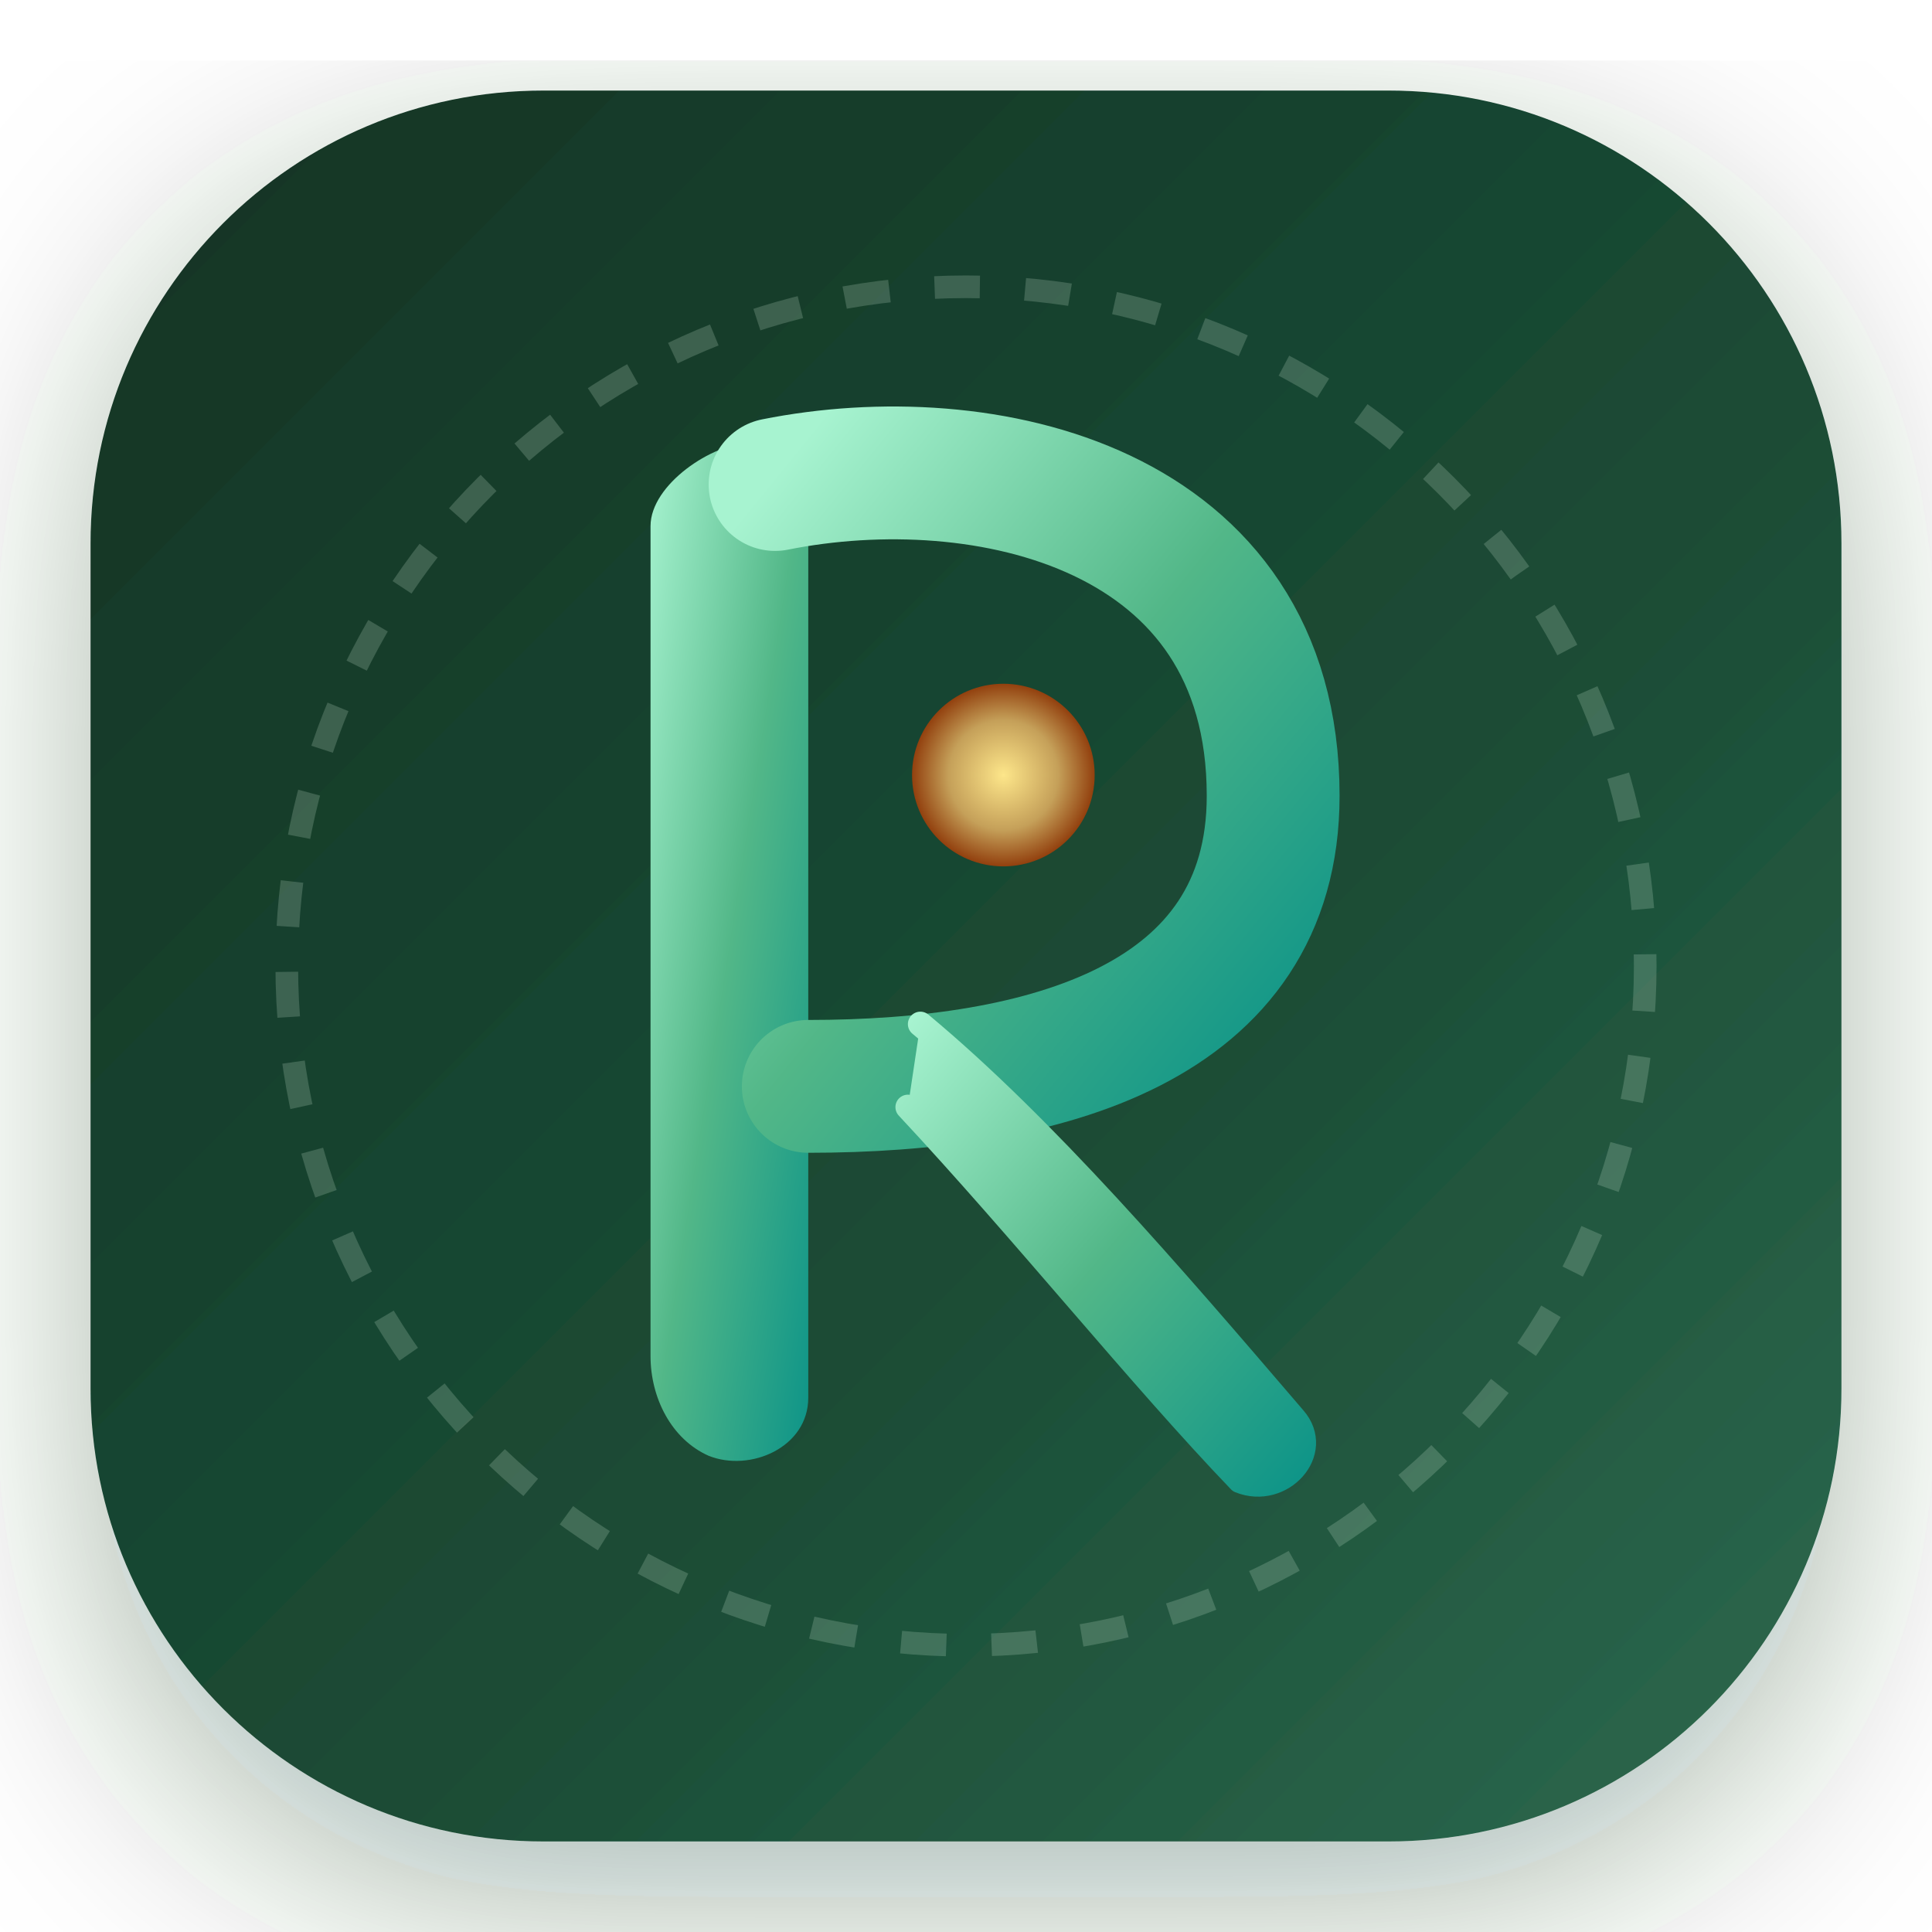
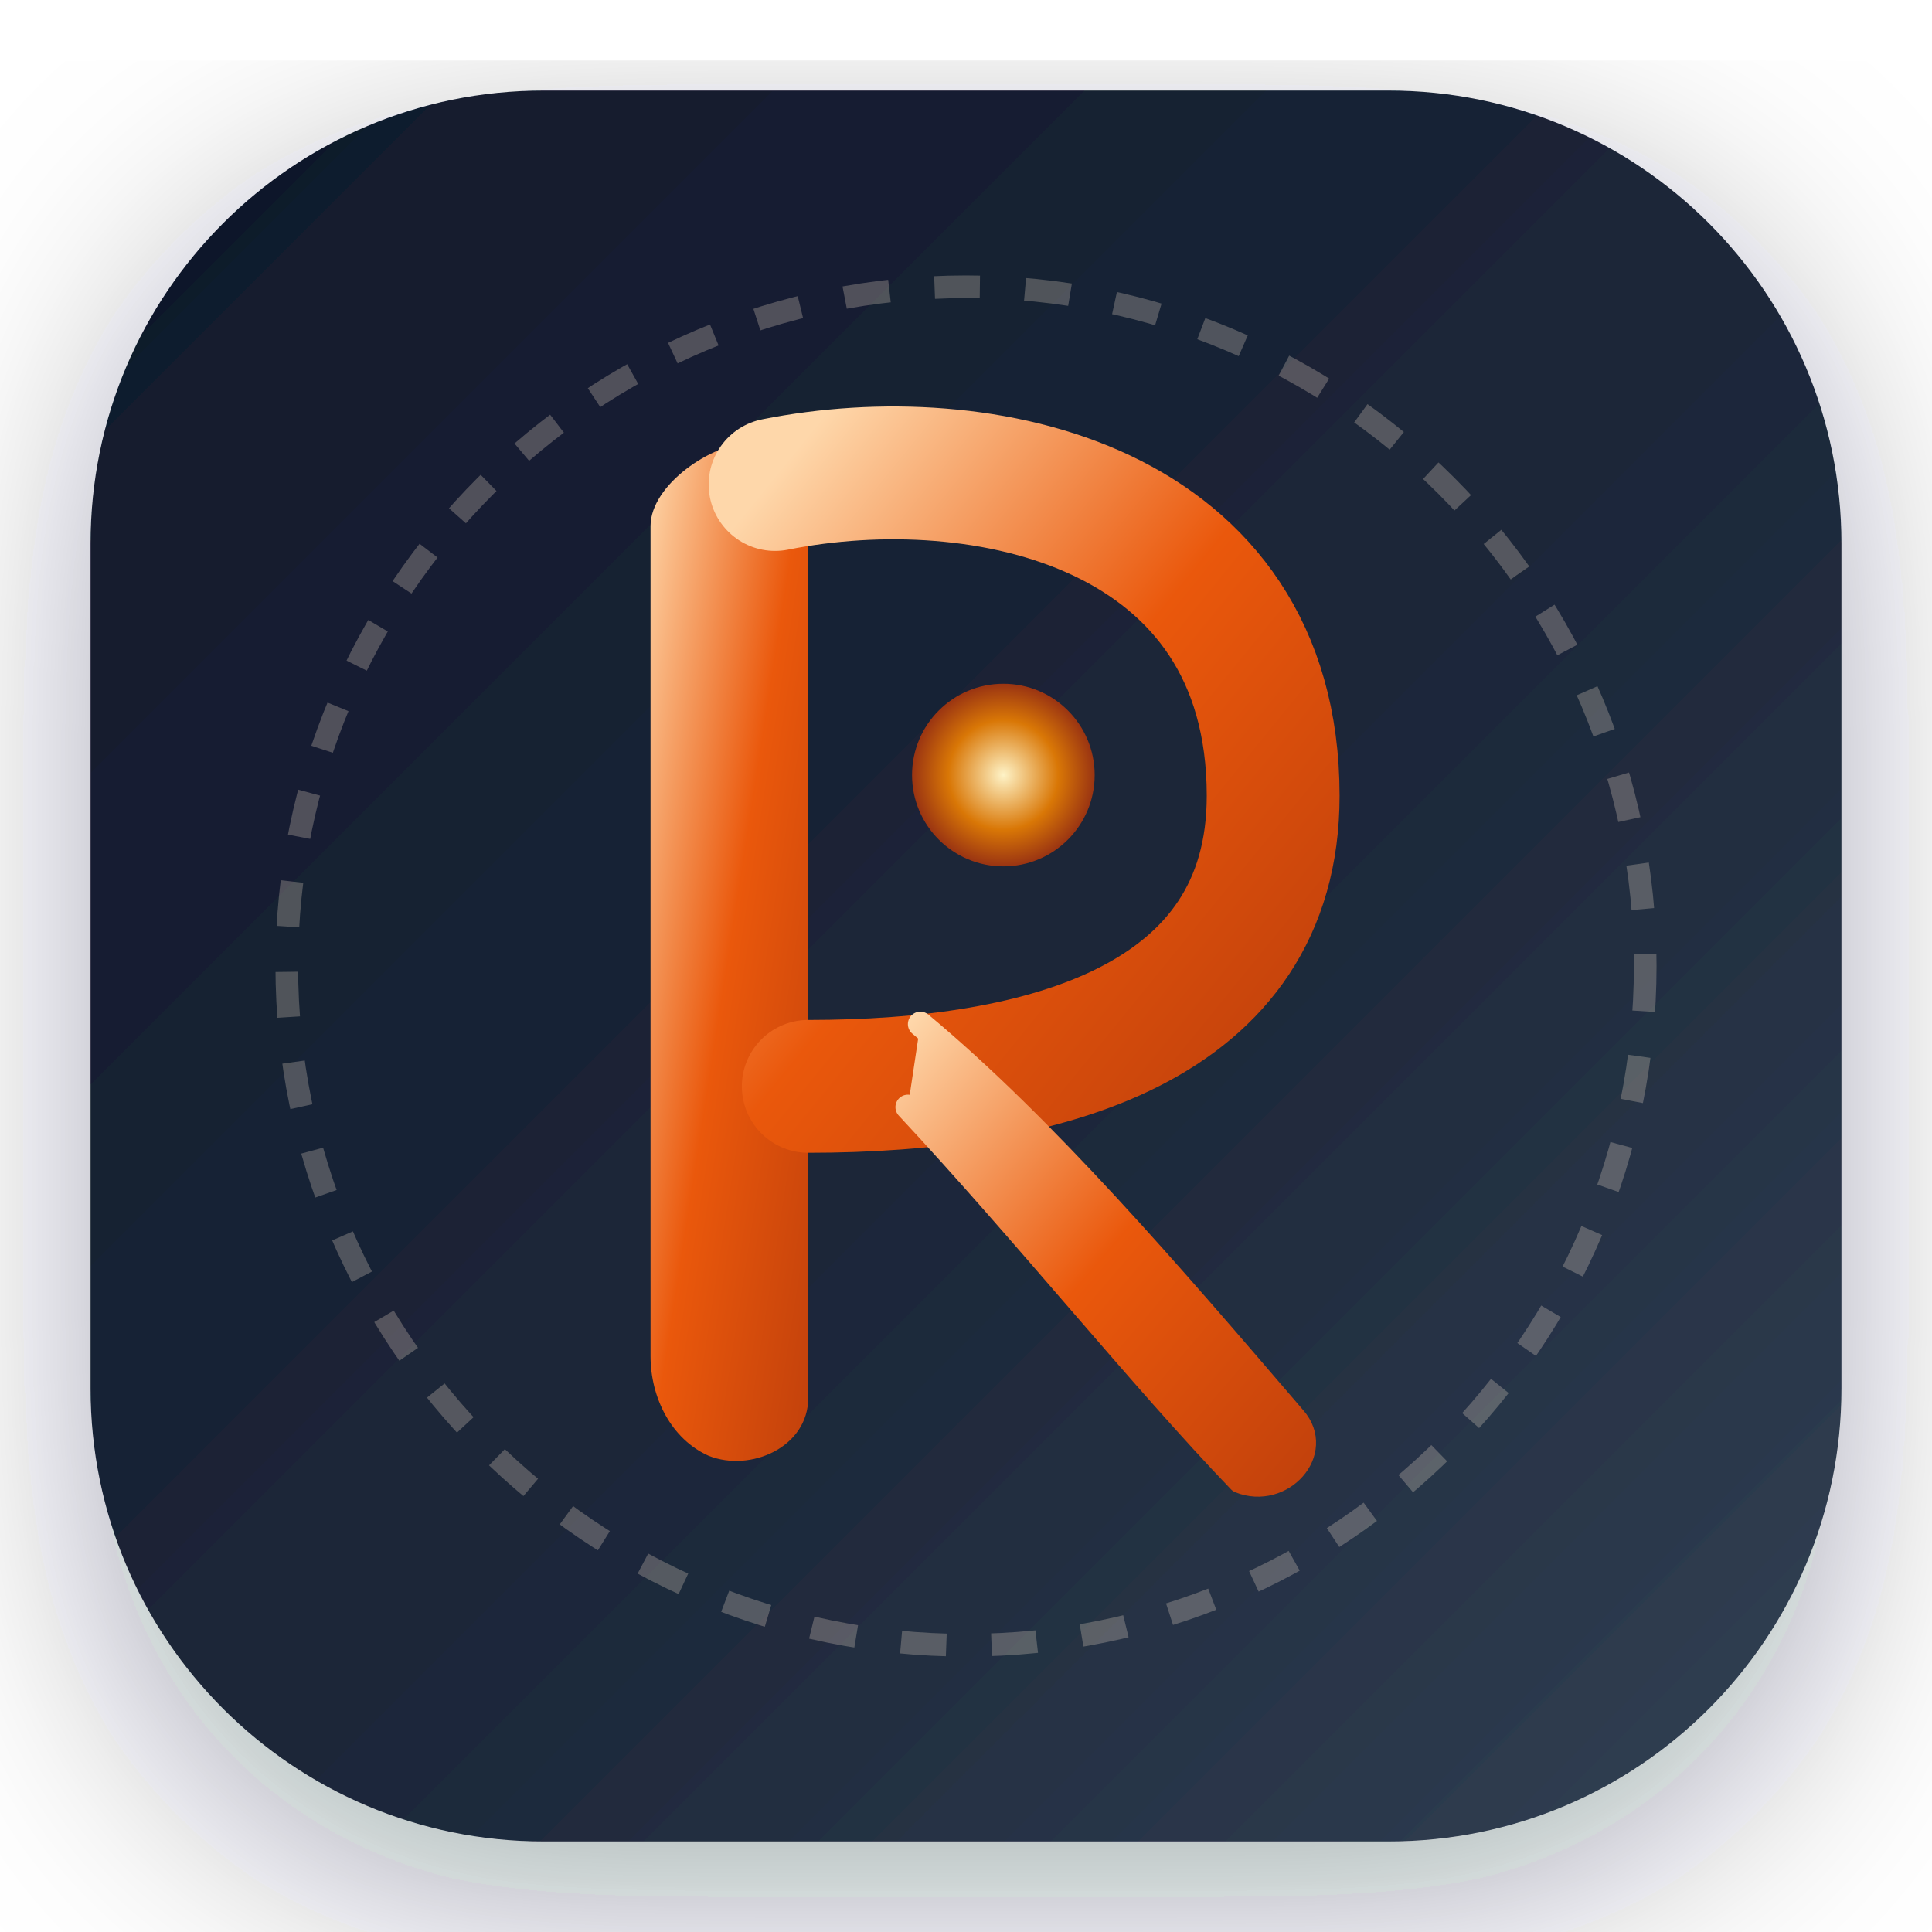
<svg xmlns="http://www.w3.org/2000/svg" viewBox="0 0 512 512" width="100%" height="100%">
  <defs>
    <linearGradient id="bgGrad" x1="0%" y1="0%" x2="100%" y2="100%">
-       <stop offset="0%" stop-color="#133324" />
-       <stop offset="60%" stop-color="#1B4D36" />
-       <stop offset="100%" stop-color="#2D6A4F" />
+       <stop offset="0%" stop-color="#0F172A" />
+       <stop offset="60%" stop-color="#1E293B" />
+       <stop offset="100%" stop-color="#334155" />
    </linearGradient>
-     <linearGradient id="leafGrad" x1="0%" y1="0%" x2="100%" y2="100%">
-       <stop offset="0%" stop-color="#A7F3D0" />
-       <stop offset="50%" stop-color="#52B788" />
-       <stop offset="100%" stop-color="#0D9488" />
+     <linearGradient id="terracottaGrad" x1="0%" y1="0%" x2="100%" y2="100%">
+       <stop offset="0%" stop-color="#FED7AA" />
+       <stop offset="50%" stop-color="#EA580C" />
+       <stop offset="100%" stop-color="#C2410C" />
    </linearGradient>
    <radialGradient id="goldGlow" cx="50%" cy="50%" r="50%">
-       <stop offset="0%" stop-color="#FDE68A" />
-       <stop offset="60%" stop-color="#C5A059" />
-       <stop offset="100%" stop-color="#92400E" />
+       <stop offset="0%" stop-color="#FEF3C7" />
+       <stop offset="60%" stop-color="#D97706" />
+       <stop offset="100%" stop-color="#9A3412" />
    </radialGradient>
  </defs>
-   <rect x="24" y="24" width="464" height="464" rx="120" ry="120" fill="url(#bgGrad)" filter="drop-shadow(0 16px 32px rgba(19, 51, 36, 0.35))" />
-   <circle cx="256" cy="256" r="180" fill="none" stroke="rgba(216, 243, 220, 0.2)" stroke-width="6" stroke-dasharray="12 12" />
+   <rect x="24" y="24" width="464" height="464" rx="120" ry="120" fill="url(#bgGrad)" filter="drop-shadow(0 16px 32px rgba(15, 23, 42, 0.35))" />
+   <circle cx="256" cy="256" r="180" fill="none" stroke="rgba(255, 237, 213, 0.25)" stroke-width="6" stroke-dasharray="12 12" />
  <g transform="translate(256, 256) scale(1.1) translate(-256, -256)">
-     <path d="M 180 150 C 180 140, 195 130, 204 130 C 214 130, 218 140, 218 150 L 218 360 C 218 372, 204 378, 194 374 C 185 370, 180 360, 180 350 Z" fill="url(#leafGrad)" />
-     <path d="M 210 140 C 260 130, 330 145, 330 215 C 330 270, 275 285, 218 285" fill="none" stroke="url(#leafGrad)" stroke-width="32" stroke-linecap="round" />
-     <path d="M 245 270 C 275 295, 305 330, 335 365 C 342 373, 332 384, 322 380 C 298 355, 270 320, 242 290" fill="url(#leafGrad)" stroke="url(#leafGrad)" stroke-width="6" stroke-linecap="round" stroke-linejoin="round" />
+     <path d="M 180 150 C 180 140, 195 130, 204 130 C 214 130, 218 140, 218 150 L 218 360 C 218 372, 204 378, 194 374 C 185 370, 180 360, 180 350 Z" fill="url(#terracottaGrad)" />
+     <path d="M 210 140 C 260 130, 330 145, 330 215 C 330 270, 275 285, 218 285" fill="none" stroke="url(#terracottaGrad)" stroke-width="32" stroke-linecap="round" />
+     <path d="M 245 270 C 275 295, 305 330, 335 365 C 342 373, 332 384, 322 380 C 298 355, 270 320, 242 290" fill="url(#terracottaGrad)" stroke="url(#terracottaGrad)" stroke-width="6" stroke-linecap="round" stroke-linejoin="round" />
    <circle cx="265" cy="210" r="22" fill="url(#goldGlow)" />
  </g>
</svg>
